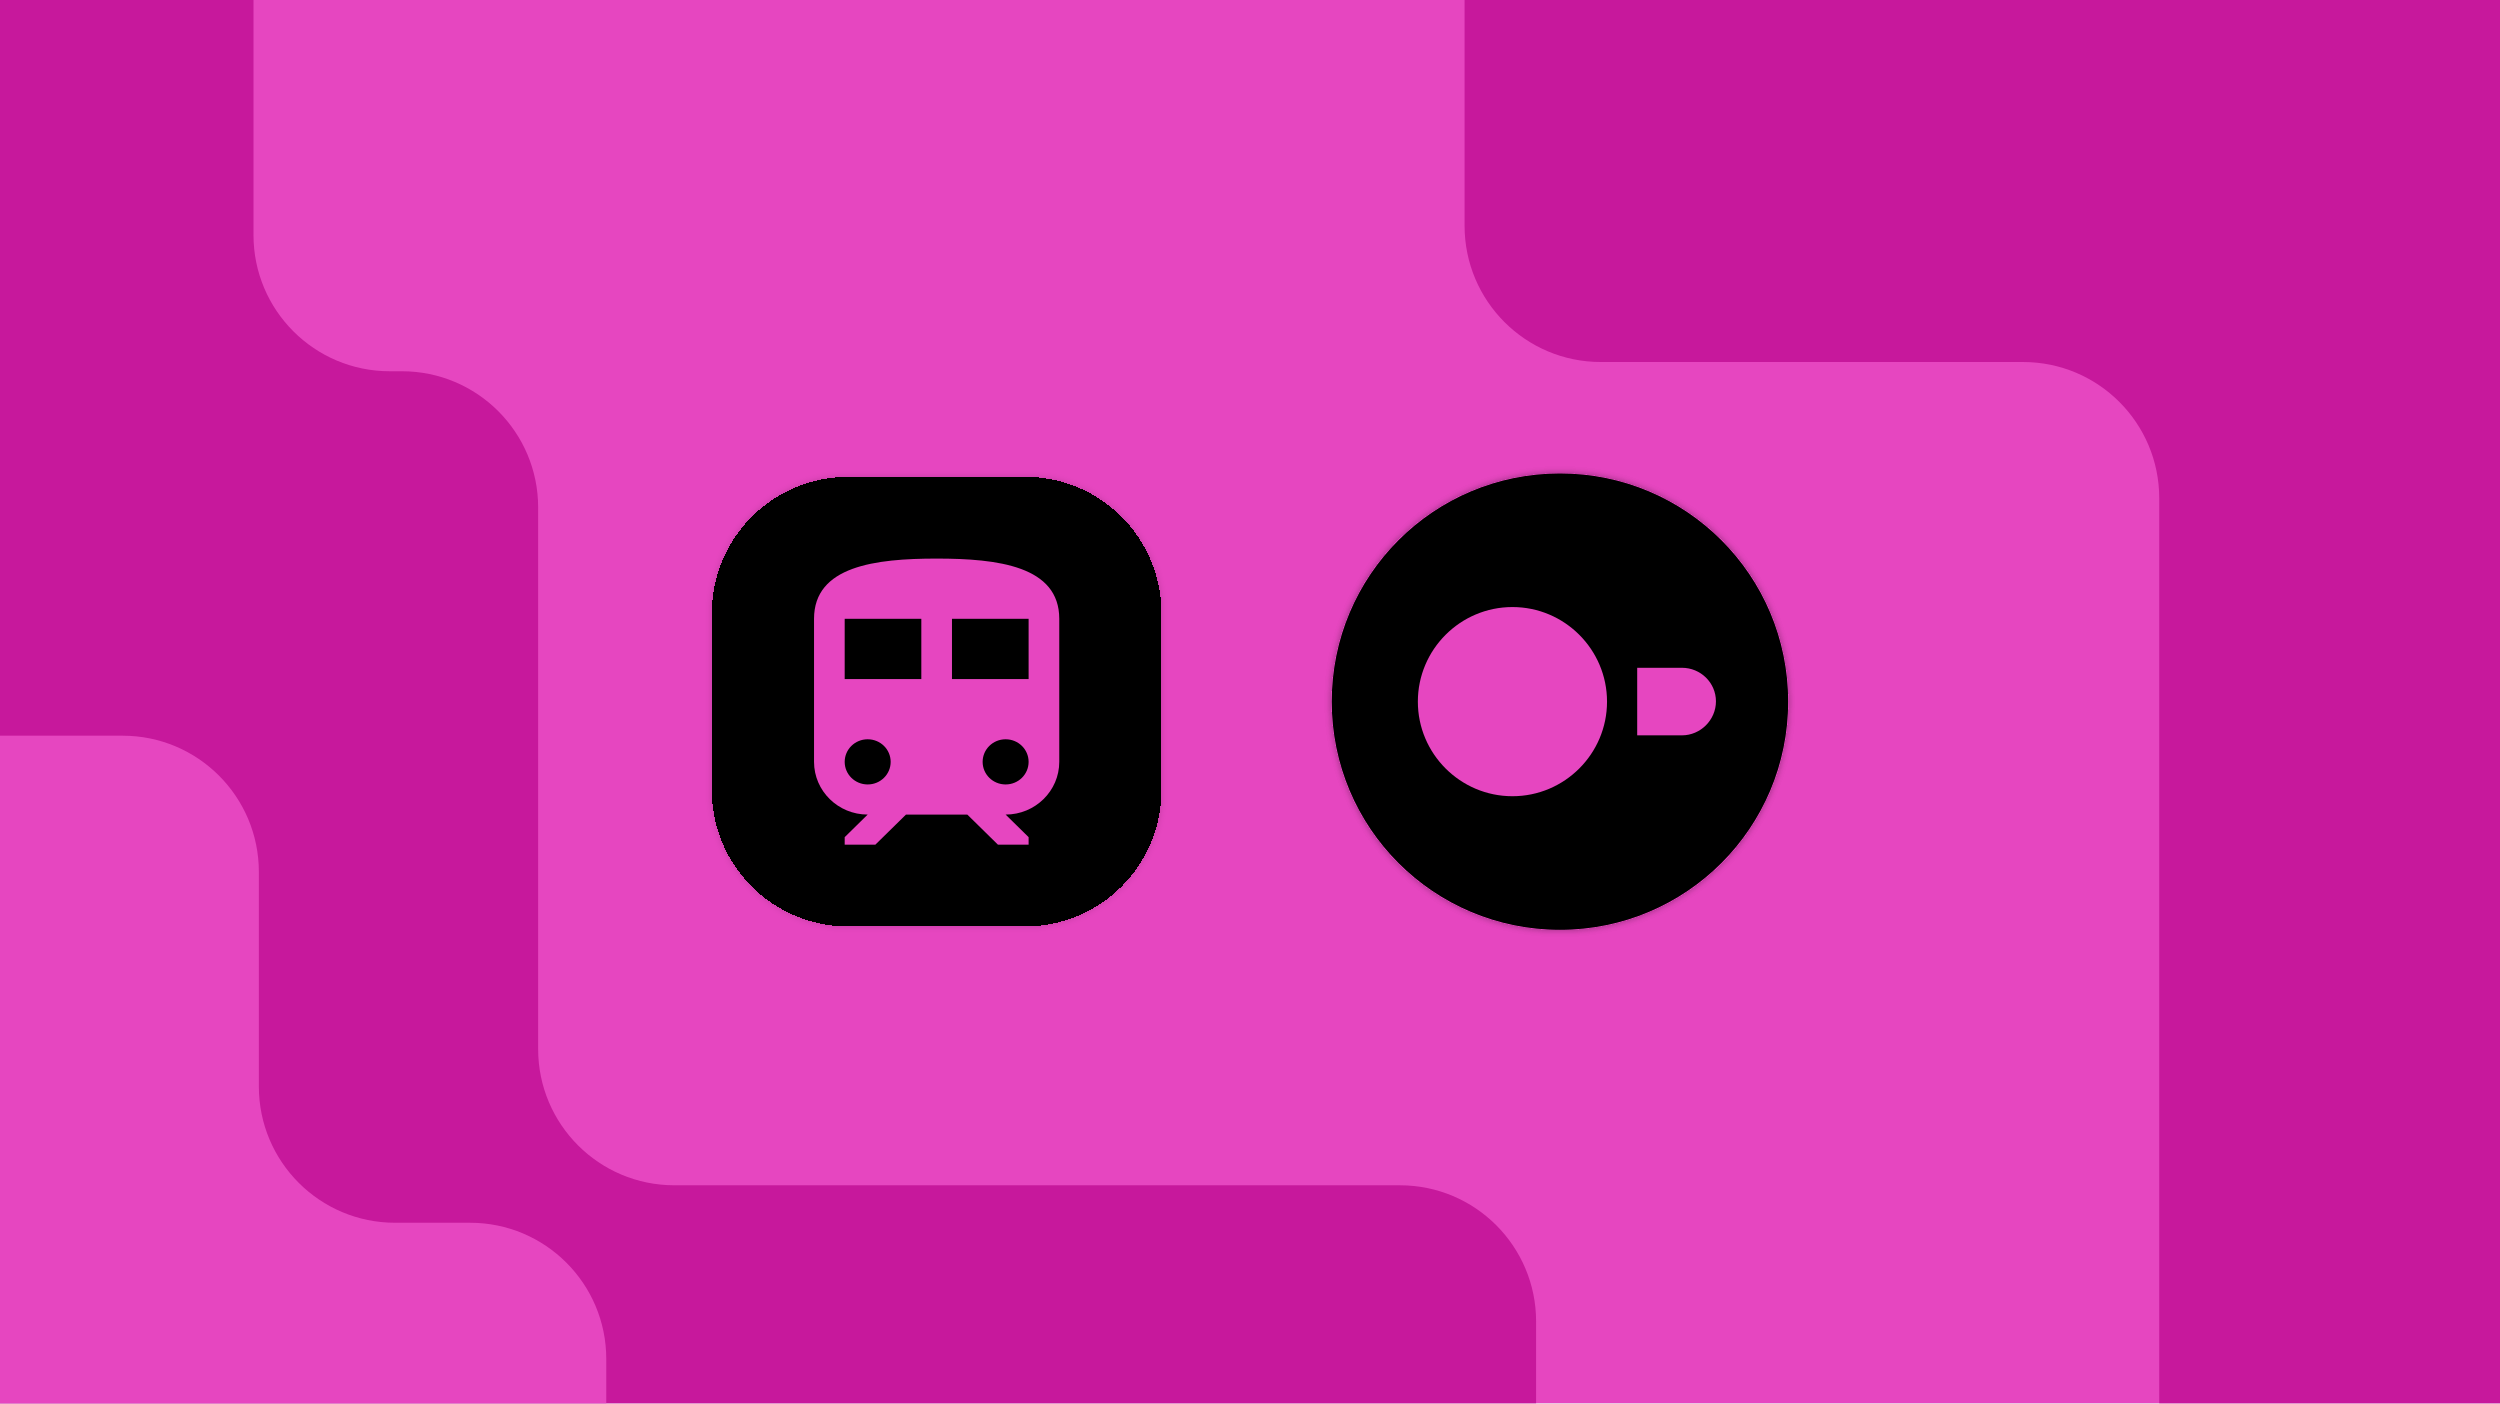
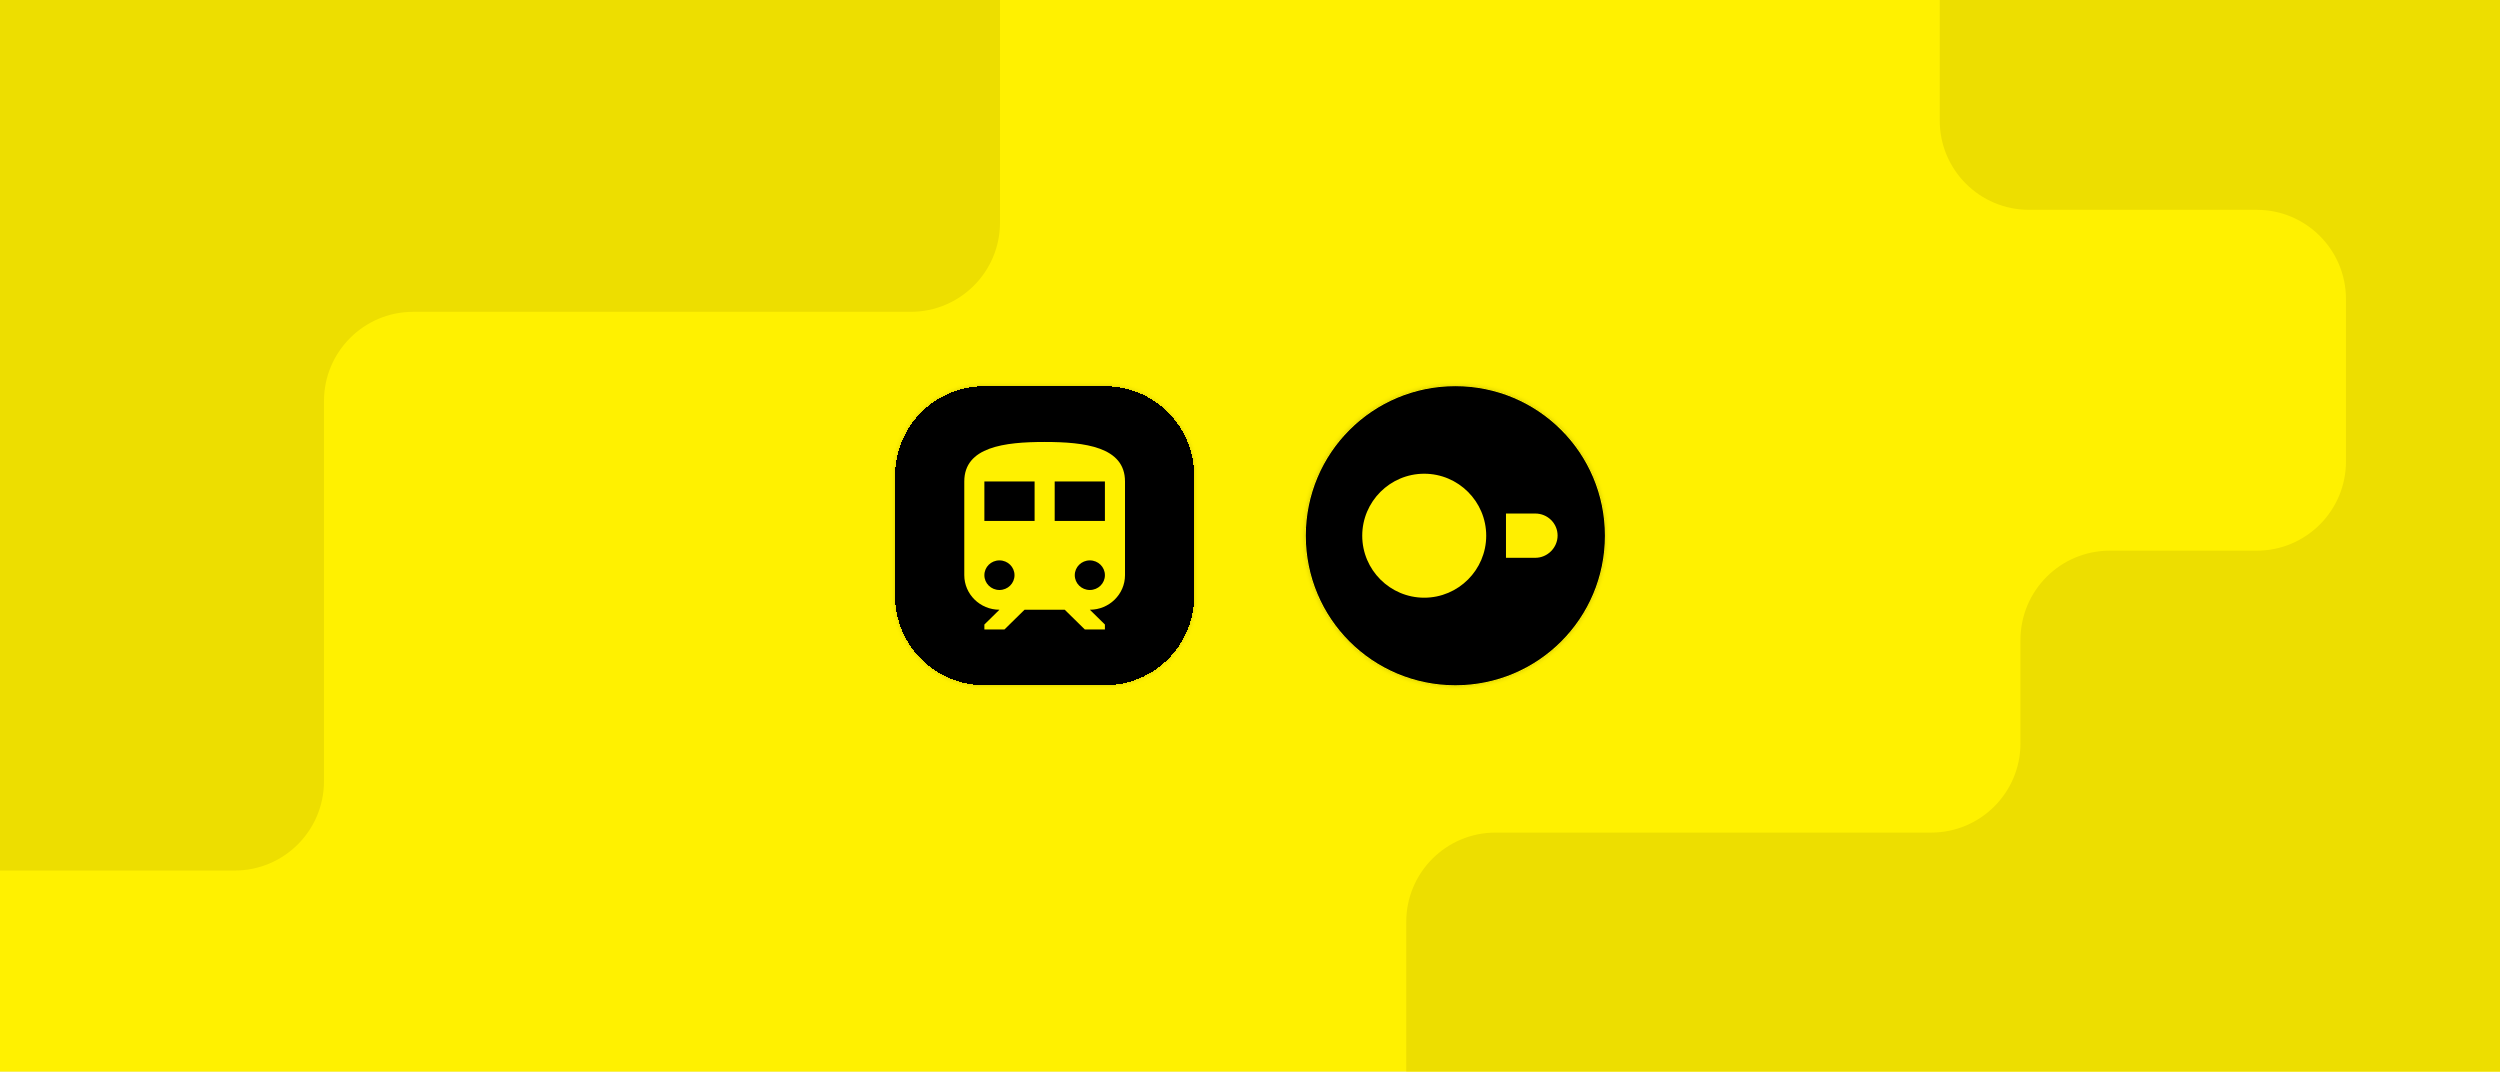
- <svg xmlns="http://www.w3.org/2000/svg" width="367" height="206" fill="none" viewBox="0 0 367 206">
-   <g clip-path="url(#clip0_3576_2520)">
-     <rect width="367" height="206" fill="#E646C0" />
-     <path fill="#C7189C" d="M336.976 260L371 260C382.046 260 391 251.046 391 240L391 -10C391 -21.046 382.046 -30 371 -30L235 -30C223.954 -30 215 -21.046 215 -10L215 33.143C215 44.189 223.954 53.143 235 53.143L296.976 53.143C308.022 53.143 316.976 62.098 316.976 73.143L316.976 240C316.976 251.046 325.931 260 336.976 260Z" />
-     <path fill="#C7189C" d="M99 174L205.5 174C216.546 174 225.5 182.954 225.5 194L225.5 207C225.5 218.046 216.546 227 205.5 227L20 227C8.954 227 4.52837e-05 218.046 4.29599e-05 207L-8.45588e-06 -37.394C-1.20062e-05 -47.67 8.33 -56 18.606 -56C28.883 -56 37.213 -47.67 37.213 -37.394L37.213 34.5C37.213 45.546 46.167 54.5 57.213 54.5L59 54.5C70.046 54.5 79 63.454 79 74.5L79 154C79 165.046 87.954 174 99 174Z" />
-     <g filter="url(#filter0_d_3576_2520)">
-       <rect width="66" height="66" x="104.5" y="70" fill="#000" rx="20" shape-rendering="crispEdges" />
-       <path fill="#E646C0" d="M137.5 82C128.5 82 119.5 83.105 119.5 90.842V111.842C119.5 116.108 123.033 119.579 127.375 119.579L124 122.895V124H128.5L133 119.579H142L146.5 124H151V122.895L147.625 119.579C151.967 119.579 155.5 116.108 155.5 111.842V90.842C155.5 83.105 146.5 82 137.5 82ZM127.375 115.158C125.508 115.158 124 113.677 124 111.842C124 110.007 125.508 108.526 127.375 108.526C129.243 108.526 130.75 110.007 130.75 111.842C130.75 113.677 129.243 115.158 127.375 115.158ZM135.25 99.684H124V90.842H135.25V99.684ZM147.625 115.158C145.757 115.158 144.25 113.677 144.25 111.842C144.25 110.007 145.757 108.526 147.625 108.526C149.493 108.526 151 110.007 151 111.842C151 113.677 149.493 115.158 147.625 115.158ZM151 99.684H139.75V90.842H151V99.684Z" />
+ <svg xmlns="http://www.w3.org/2000/svg" width="560" height="240" viewBox="0 0 560 240" fill="none">
+   <g clip-path="url(#clip0_4723_13103)">
+     <rect width="560" height="240" fill="#FFF100" />
+     <g clip-path="url(#clip1_4723_13103)">
+       <rect width="560" height="240" fill="#FFF100" />
+       <path d="M224 49.847L224 -1C224 -12.046 215.046 -21 204 -21L-26 -21C-37.046 -21 -46 -12.046 -46 -1L-46 175C-46 186.046 -37.046 195 -26 195L52.571 195C63.617 195 72.571 186.046 72.571 175L72.571 89.847C72.571 78.801 81.526 69.847 92.571 69.847L204 69.847C215.046 69.847 224 60.893 224 49.847Z" fill="#EDDE00" />
+       <path d="M472.584 123.352L505.5 123.352C516.546 123.352 525.5 114.397 525.5 103.352L525.5 67C525.5 55.954 516.546 47 505.5 47L454.5 47C443.454 47 434.5 38.046 434.5 27L434.5 -34C434.5 -45.046 443.454 -54 454.5 -54L583 -54C594.046 -54 603 -45.046 603 -34L603 241.5C603 252.546 594.046 261.5 583 261.5L335 261.5C323.954 261.5 315 252.546 315 241.5L315 206.5C315 195.454 323.954 186.5 335 186.5L432.584 186.5C443.629 186.5 452.584 177.546 452.584 166.5L452.584 143.352C452.584 132.306 461.538 123.352 472.584 123.352Z" fill="#EDDE00" />
    </g>
-     <g filter="url(#filter1_dd_3576_2520)">
-       <path fill="#000" d="M229 136.5C210.467 136.5 195.5 121.533 195.5 103C195.5 84.467 210.467 69.5 229 69.5C247.533 69.5 262.5 84.467 262.5 103C262.5 121.533 247.533 136.5 229 136.5Z" />
-       <path fill="#E646C0" d="M246.912 98.031H240.34V107.948H246.912C249.637 107.948 251.901 105.684 251.901 102.959C251.901 100.214 249.637 98.031 246.912 98.031Z" />
-       <path fill="#E646C0" d="M208.141 103C208.141 110.654 214.372 116.885 222.026 116.885C229.68 116.885 235.911 110.654 235.911 103C235.911 95.346 229.68 89.115 222.026 89.115C214.372 89.115 208.141 95.346 208.141 103Z" />
+     <g filter="url(#filter0_d_4723_13103)">
+       <rect x="200.5" y="86.5" width="67" height="67" rx="20" fill="black" shape-rendering="crispEdges" />
+       <path d="M234 99C225 99 216 100.105 216 107.842V128.842C216 133.108 219.533 136.579 223.875 136.579L220.5 139.895V141H225L229.5 136.579H238.5L243 141H247.5V139.895L244.125 136.579C248.467 136.579 252 133.108 252 128.842V107.842C252 100.105 243 99 234 99ZM223.875 132.158C222.008 132.158 220.5 130.677 220.5 128.842C220.5 127.007 222.008 125.526 223.875 125.526C225.743 125.526 227.25 127.007 227.25 128.842C227.25 130.677 225.743 132.158 223.875 132.158ZM231.75 116.684H220.5V107.842H231.75V116.684ZM244.125 132.158C242.257 132.158 240.75 130.677 240.75 128.842C240.75 127.007 242.257 125.526 244.125 125.526C245.993 125.526 247.5 127.007 247.5 128.842C247.5 130.677 245.993 132.158 244.125 132.158ZM247.5 116.684H236.25V107.842H247.5V116.684Z" fill="#FFF100" />
    </g>
-     <path fill="#E646C0" fill-rule="evenodd" d="M38 128C38 116.954 29.046 108 18 108L-15 108C-26.046 108 -35 116.954 -35 128L-35 199.482C-35 199.488 -35 199.494 -35 199.5L-35 232.5C-35 243.546 -26.046 252.5 -15 252.5L69 252.5C80.046 252.5 89 243.546 89 232.5L89 199.5C89 188.454 80.046 179.5 69 179.5H58C46.954 179.5 38 170.546 38 159.5L38 128Z" clip-rule="evenodd" />
+     <g filter="url(#filter1_d_4723_13103)">
+       <path d="M326 153.5C307.467 153.5 292.5 138.533 292.5 120C292.5 101.467 307.467 86.5 326 86.5C344.533 86.5 359.5 101.467 359.5 120C359.5 138.533 344.533 153.5 326 153.5Z" fill="black" />
+       <path d="M343.912 115.03H337.34V124.948H343.912C346.637 124.948 348.901 122.684 348.901 119.959C348.901 117.214 346.637 115.03 343.912 115.03Z" fill="#FFEF00" />
+       <path d="M305.141 120C305.141 127.654 311.372 133.885 319.026 133.885C326.68 133.885 332.911 127.654 332.911 120C332.911 112.346 326.68 106.115 319.026 106.115C311.372 106.115 305.141 112.346 305.141 120Z" fill="#FFEF00" />
+     </g>
  </g>
  <defs>
-     <filter id="filter0_d_3576_2520" width="68" height="68" x="103.5" y="69" color-interpolation-filters="sRGB" filterUnits="userSpaceOnUse">
+     <filter id="filter0_d_4723_13103" x="199.5" y="85.5" width="69" height="69" filterUnits="userSpaceOnUse" color-interpolation-filters="sRGB">
      <feFlood flood-opacity="0" result="BackgroundImageFix" />
-       <feColorMatrix in="SourceAlpha" result="hardAlpha" type="matrix" values="0 0 0 0 0 0 0 0 0 0 0 0 0 0 0 0 0 0 127 0" />
+       <feColorMatrix in="SourceAlpha" type="matrix" values="0 0 0 0 0 0 0 0 0 0 0 0 0 0 0 0 0 0 127 0" result="hardAlpha" />
      <feOffset />
-       <feGaussianBlur stdDeviation=".5" />
+       <feGaussianBlur stdDeviation="0.5" />
      <feComposite in2="hardAlpha" operator="out" />
      <feColorMatrix type="matrix" values="0 0 0 0 0 0 0 0 0 0 0 0 0 0 0 0 0 0 0.17 0" />
-       <feBlend in2="BackgroundImageFix" mode="normal" result="effect1_dropShadow_3576_2520" />
-       <feBlend in="SourceGraphic" in2="effect1_dropShadow_3576_2520" mode="normal" result="shape" />
+       <feBlend mode="normal" in2="BackgroundImageFix" result="effect1_dropShadow_4723_13103" />
+       <feBlend mode="normal" in="SourceGraphic" in2="effect1_dropShadow_4723_13103" result="shape" />
    </filter>
-     <filter id="filter1_dd_3576_2520" width="69" height="69" x="194.5" y="68.5" color-interpolation-filters="sRGB" filterUnits="userSpaceOnUse">
+     <filter id="filter1_d_4723_13103" x="291.5" y="85.5" width="69" height="69" filterUnits="userSpaceOnUse" color-interpolation-filters="sRGB">
      <feFlood flood-opacity="0" result="BackgroundImageFix" />
-       <feColorMatrix in="SourceAlpha" result="hardAlpha" type="matrix" values="0 0 0 0 0 0 0 0 0 0 0 0 0 0 0 0 0 0 127 0" />
+       <feColorMatrix in="SourceAlpha" type="matrix" values="0 0 0 0 0 0 0 0 0 0 0 0 0 0 0 0 0 0 127 0" result="hardAlpha" />
      <feOffset />
-       <feGaussianBlur stdDeviation=".5" />
+       <feGaussianBlur stdDeviation="0.5" />
      <feComposite in2="hardAlpha" operator="out" />
      <feColorMatrix type="matrix" values="0 0 0 0 0 0 0 0 0 0 0 0 0 0 0 0 0 0 0.17 0" />
-       <feBlend in2="BackgroundImageFix" mode="normal" result="effect1_dropShadow_3576_2520" />
-       <feColorMatrix in="SourceAlpha" result="hardAlpha" type="matrix" values="0 0 0 0 0 0 0 0 0 0 0 0 0 0 0 0 0 0 127 0" />
-       <feOffset />
-       <feGaussianBlur stdDeviation=".5" />
-       <feComposite in2="hardAlpha" operator="out" />
-       <feColorMatrix type="matrix" values="0 0 0 0 0 0 0 0 0 0 0 0 0 0 0 0 0 0 0.17 0" />
-       <feBlend in2="effect1_dropShadow_3576_2520" mode="normal" result="effect2_dropShadow_3576_2520" />
-       <feBlend in="SourceGraphic" in2="effect2_dropShadow_3576_2520" mode="normal" result="shape" />
+       <feBlend mode="normal" in2="BackgroundImageFix" result="effect1_dropShadow_4723_13103" />
+       <feBlend mode="normal" in="SourceGraphic" in2="effect1_dropShadow_4723_13103" result="shape" />
    </filter>
-     <clipPath id="clip0_3576_2520">
-       <rect width="367" height="206" fill="#fff" />
+     <clipPath id="clip0_4723_13103">
+       <rect width="560" height="240" fill="white" />
+     </clipPath>
+     <clipPath id="clip1_4723_13103">
+       <rect width="560" height="240" fill="white" />
    </clipPath>
  </defs>
</svg>
